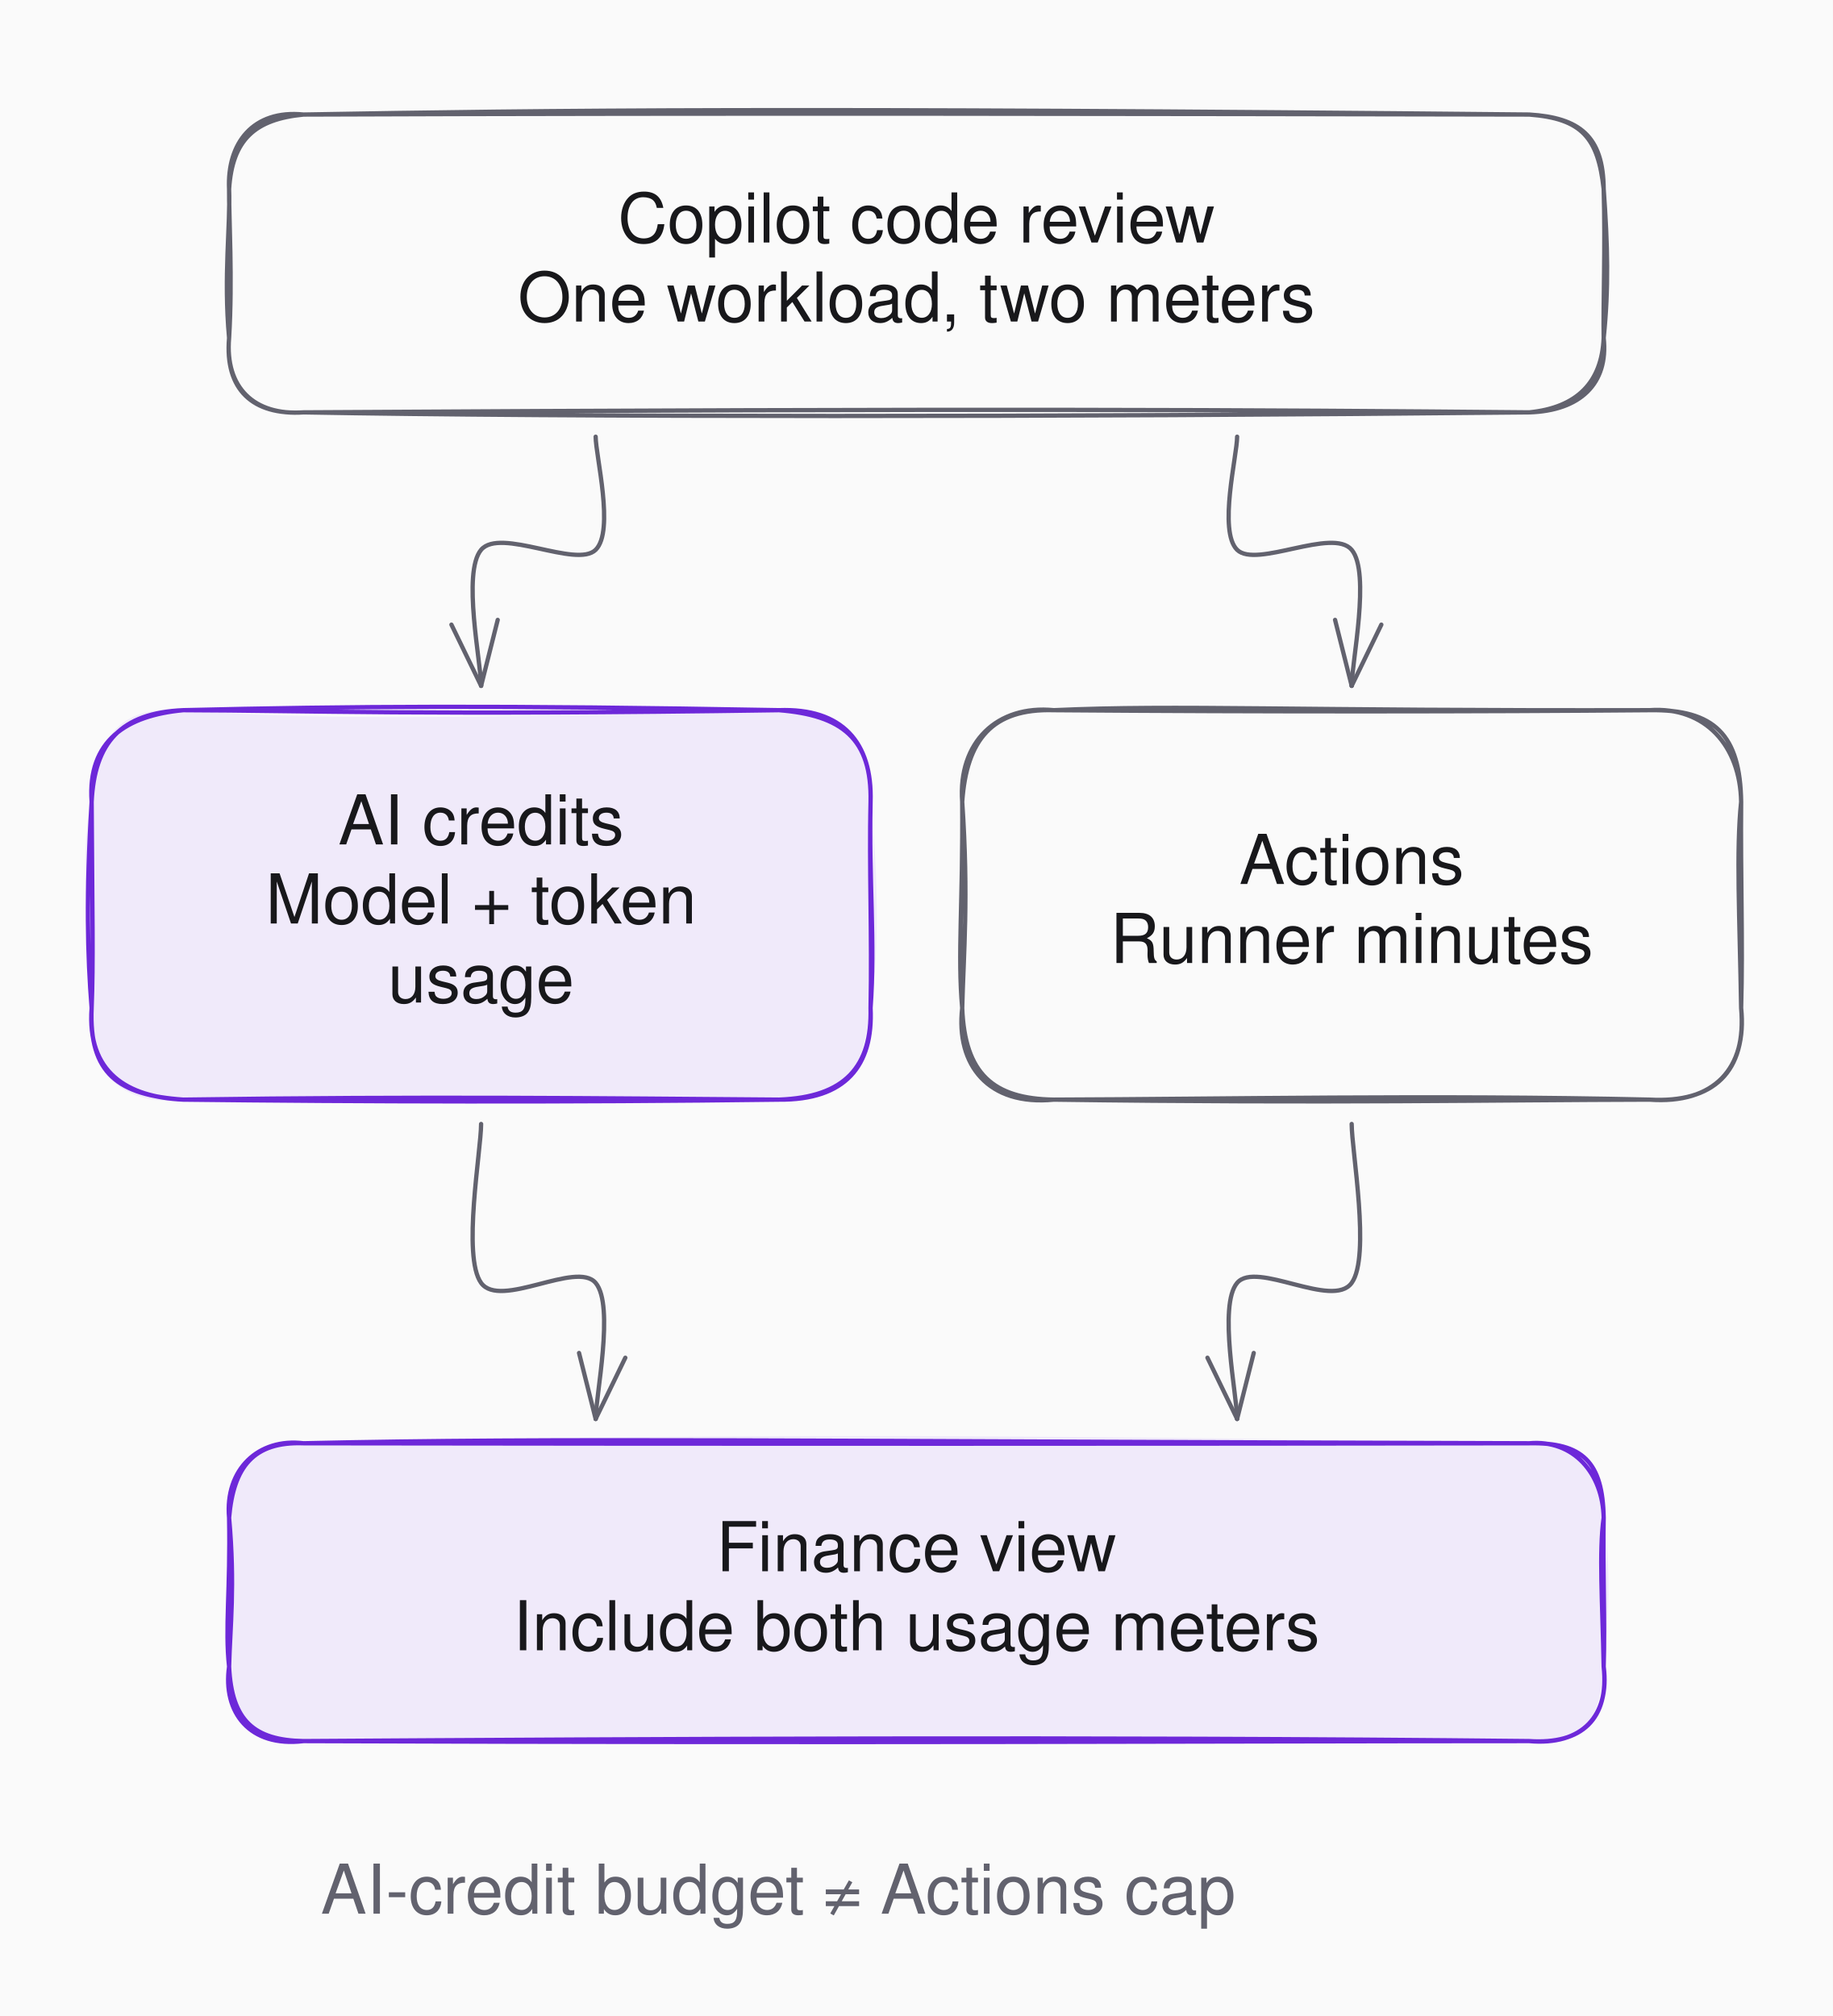
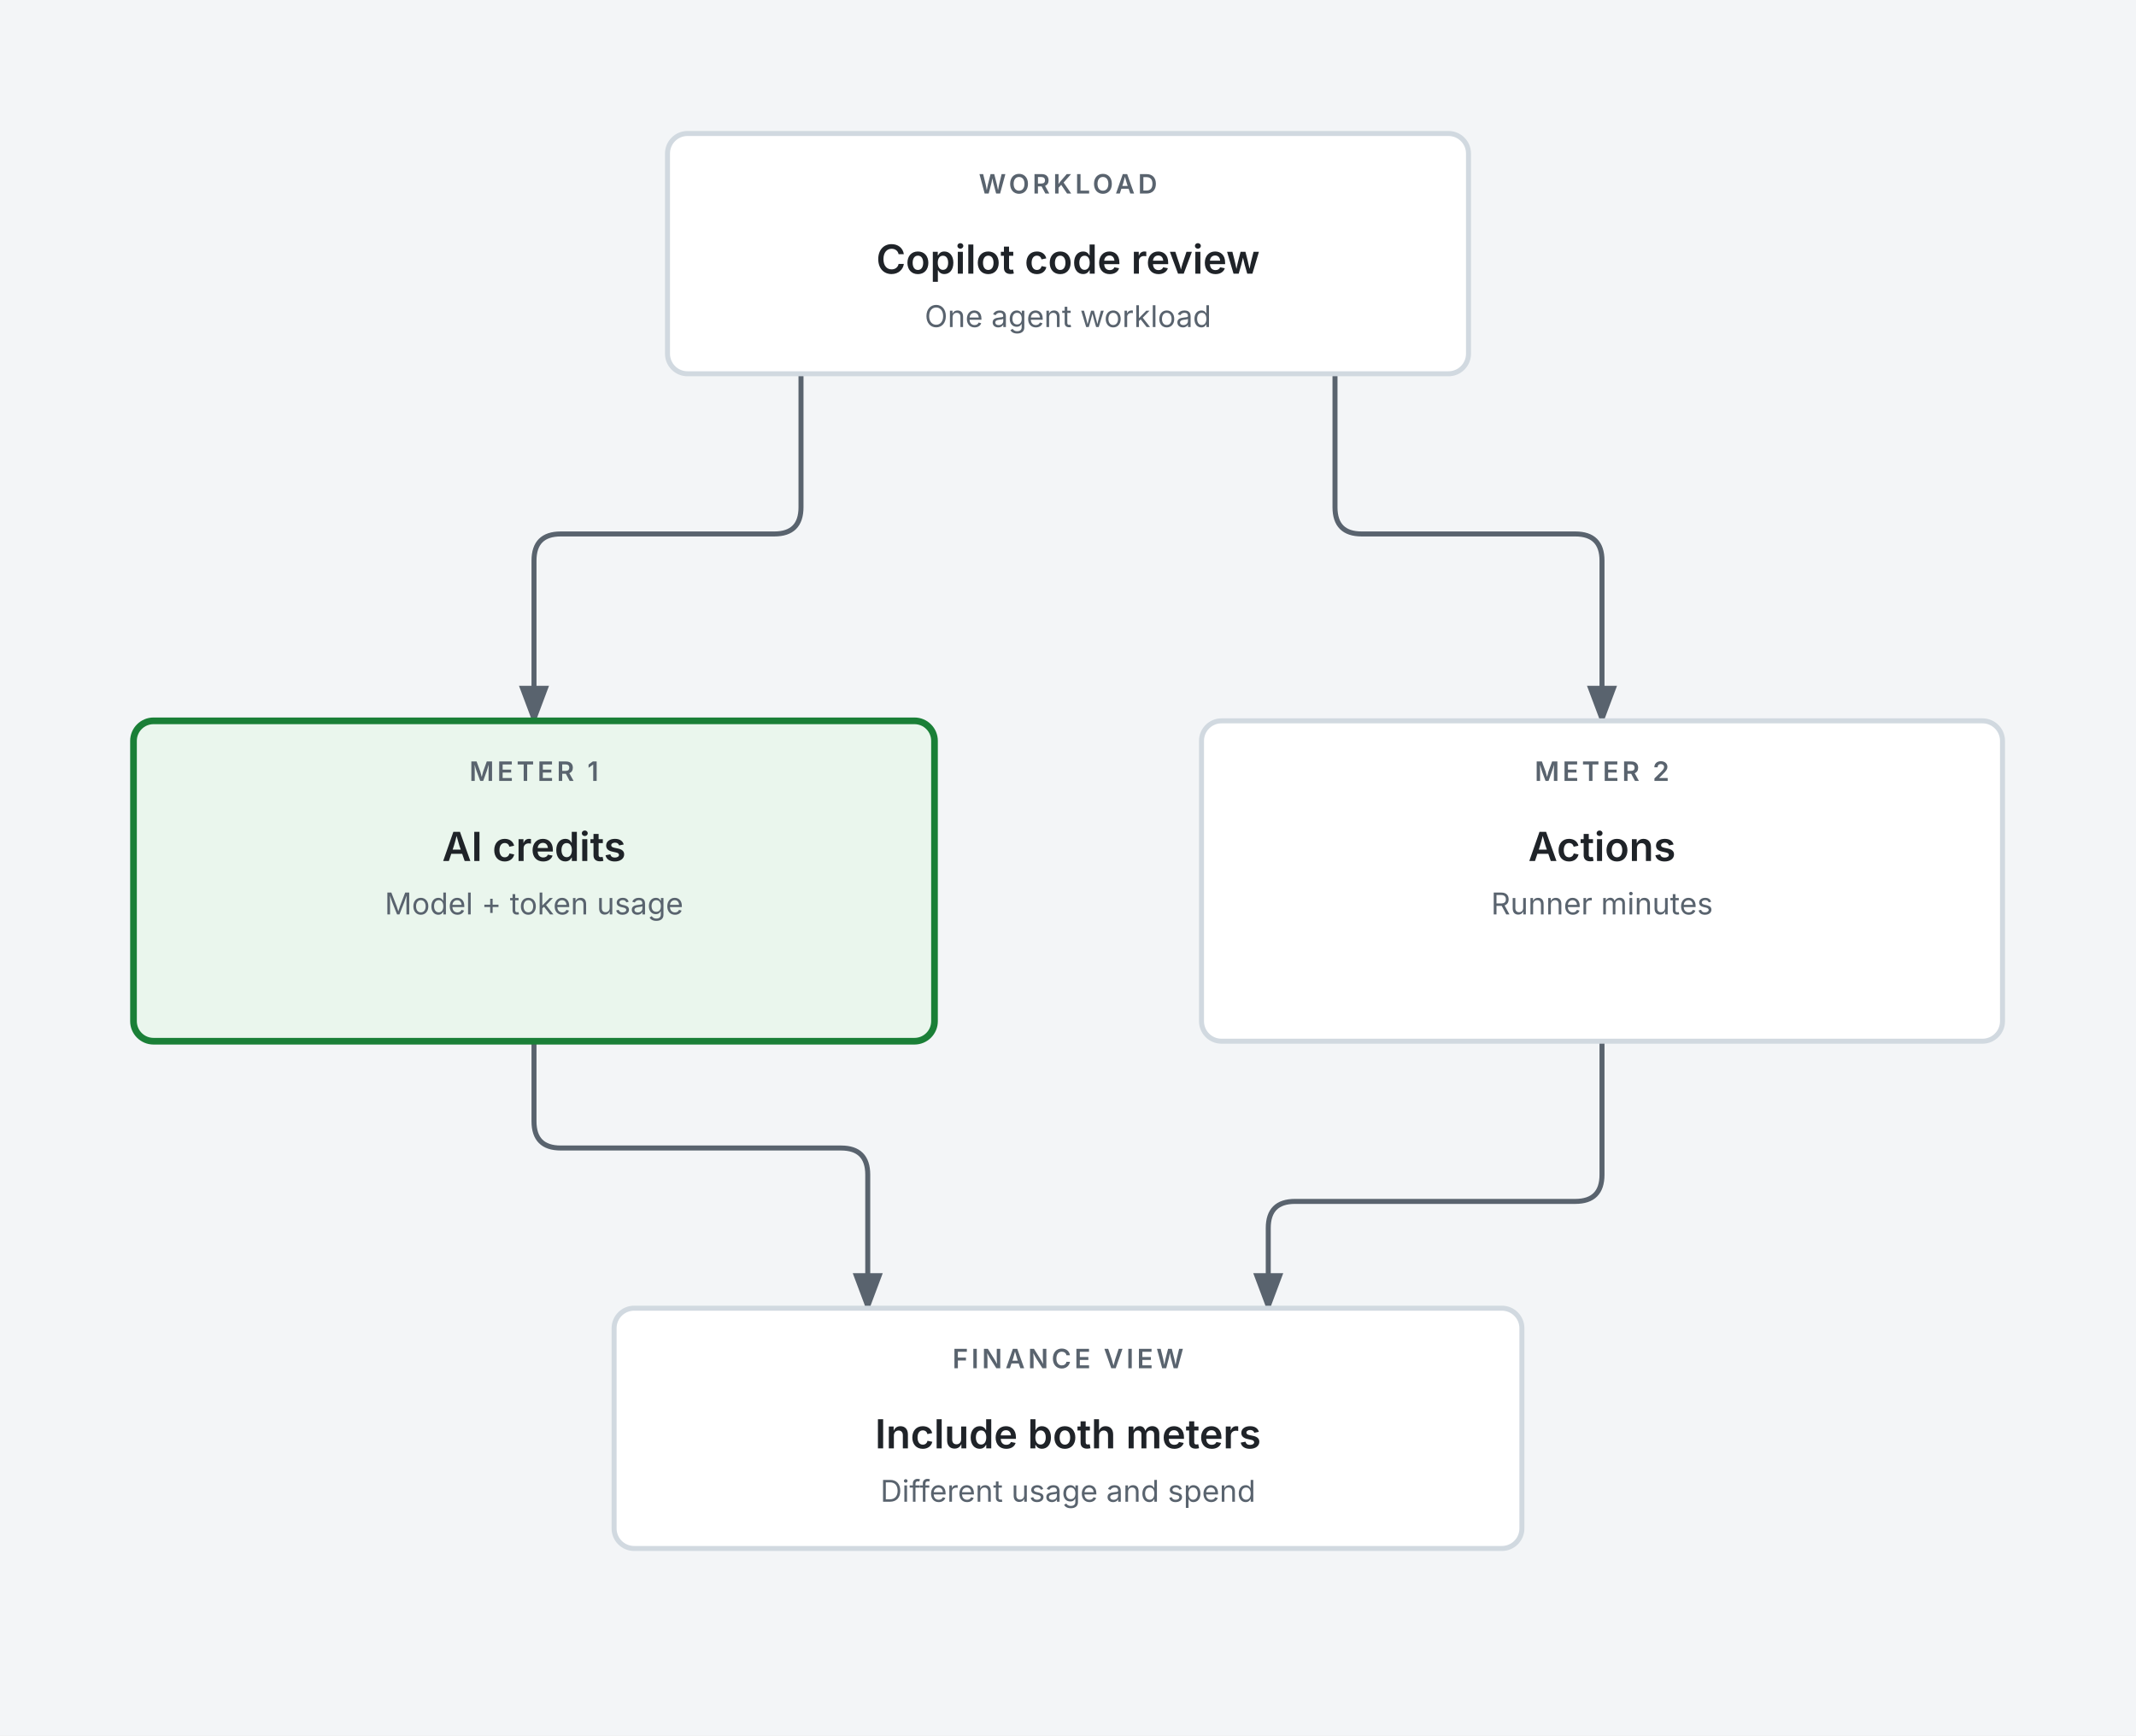
- <svg xmlns="http://www.w3.org/2000/svg" version="1.1" viewBox="0 0 640 704" width="640" height="704" role="img" aria-labelledby="agent-meters-light-title agent-meters-light-desc">
+ <svg xmlns="http://www.w3.org/2000/svg" viewBox="0 0 640 520" role="img" aria-labelledby="agent-meters-light-title agent-meters-light-desc">
  <defs>
-     <style class="style-fonts">
-       </style>
+     <marker id="agent-meters-light-arrow" markerWidth="8" markerHeight="6" refX="7" refY="3" orient="auto">
+       <path d="M 0 0 L 8 3 L 0 6 Z" fill="#59636e" />
+     </marker>
  </defs>
-   <rect x="0" y="0" width="640" height="704" fill="#fafafa" />
-   <g stroke-linecap="round" transform="translate(0 0) rotate(0 320 352)">
-     <path d="M0 0 L640 0 L640 704 L0 704" stroke="none" stroke-width="0" fill="#fafafa" />
-     <path d="M0 0 C139.43 0, 278.87 0, 640 0 M0 0 C252.55 0, 505.1 0, 640 0 M640 0 C640 146.69, 640 293.37, 640 704 M640 0 C640 228.31, 640 456.61, 640 704 M640 704 C468.51 704, 297.03 704, 0 704 M640 704 C485.78 704, 331.56 704, 0 704 M0 704 C0 551.83, 0 399.65, 0 0 M0 704 C0 498.3, 0 292.6, 0 0" stroke="transparent" stroke-width="2" fill="none" />
+   <style>
+     svg { font-family: system-ui, -apple-system, "Segoe UI", sans-serif; color: #1f2328; }
+     .paper { fill: #f3f5f7; }
+     .node, .step-card { fill: #ffffff; stroke: #d1d9e0; stroke-width: 1.5; }
+     .node.focus, .step-card.focus { fill: #eaf6ed; stroke: #1a7f37; stroke-width: 2; }
+     .decision { fill: #ffffff; stroke: #1f2328; stroke-width: 1.5; }
+     .hub { fill: #eaf6ed; stroke: #1a7f37; stroke-width: 1.5; }
+     .step-number { fill: #f3f5f7; stroke: #d1d9e0; stroke-width: 1.5; }
+     .step-number.focus { fill: #1a7f37; stroke: #1a7f37; }
+     .eyebrow, .detail, .note { fill: #59636e; }
+     .node-name, .number { fill: #1f2328; }
+     .arrow { fill: none; stroke: #59636e; stroke-width: 1.5; stroke-linecap: round; stroke-linejoin: round; marker-end: url(#agent-meters-light-arrow); }
+     .spoke { fill: none; stroke: #59636e; stroke-width: 1; stroke-dasharray: 4 3; }
+     .eyebrow { font-size: 8px; font-weight: 600; letter-spacing: .12em; }
+     .node-name { font-size: 12px; font-weight: 600; }
+     .detail { font-size: 9px; }
+     .arrow-label { fill: #59636e; font-size: 8px; font-weight: 600; letter-spacing: .06em; }
+     .label-mask { fill: #f3f5f7; }
+     .number { font-size: 9px; font-weight: 600; }
+     .note { font-size: 10px; }
+   </style>
+   <rect x="0" y="0" width="640" height="520" class="paper" />
+   <path d="M 240 112 L 240 152 Q 240 160 232 160 L 168 160 Q 160 160 160 168 L 160 216" class="arrow" marker-end="url(#agent-meters-light-arrow)" />
+   <path d="M 400 112 L 400 152 Q 400 160 408 160 L 472 160 Q 480 160 480 168 L 480 216" class="arrow" marker-end="url(#agent-meters-light-arrow)" />
+   <path d="M 160 312 L 160 336 Q 160 344 168 344 L 252 344 Q 260 344 260 352 L 260 392" class="arrow" marker-end="url(#agent-meters-light-arrow)" />
+   <path d="M 480 312 L 480 352 Q 480 360 472 360 L 388 360 Q 380 360 380 368 L 380 392" class="arrow" marker-end="url(#agent-meters-light-arrow)" />
+   <g>
+     <rect x="200" y="40" width="240" height="72" rx="6" class="node" />
+     <text x="320" y="58" text-anchor="middle" class="eyebrow">
+       <tspan>WORKLOAD</tspan>
+     </text>
+     <text x="320" y="82" text-anchor="middle" class="node-name">
+       <tspan>Copilot code review</tspan>
+     </text>
+     <text x="320" y="98" text-anchor="middle" class="detail">
+       <tspan>One agent workload</tspan>
+     </text>
  </g>
-   <g stroke-linecap="round">
-     <g transform="translate(208 152.5) rotate(0 -20 43.5)">
-       <path d="M0 0 C0 6.58, 6.67 32.92, 0 39.5 C-6.67 46.08, -33.33 31.58, -40 39.5 C-46.67 47.42, -40 79.08, -40 87 M0 0 C0 6.58, 6.67 32.92, 0 39.5 C-6.67 46.08, -33.33 31.58, -40 39.5 C-46.67 47.42, -40 79.08, -40 87" stroke="#62626e" stroke-width="1.5" fill="none" />
-     </g>
-     <g transform="translate(208 152.5) rotate(0 -20 43.5)">
-       <path d="M-50.36 65.63 C-48.28 69.92, -46.2 74.21, -40 87 M-50.36 65.63 C-47.72 71.08, -45.08 76.53, -40 87" stroke="#62626e" stroke-width="1.5" fill="none" />
-     </g>
-     <g transform="translate(208 152.5) rotate(0 -20 43.5)">
-       <path d="M-34.2 63.97 C-35.37 68.59, -36.53 73.22, -40 87 M-34.2 63.97 C-35.68 69.84, -37.16 75.71, -40 87" stroke="#62626e" stroke-width="1.5" fill="none" />
-     </g>
+   <g>
+     <rect x="40" y="216" width="240" height="96" rx="6" class="node focus" />
+     <text x="160" y="234" text-anchor="middle" class="eyebrow">
+       <tspan>METER 1</tspan>
+     </text>
+     <text x="160" y="258" text-anchor="middle" class="node-name">
+       <tspan>AI credits</tspan>
+     </text>
+     <text x="160" y="274" text-anchor="middle" class="detail">
+       <tspan>Model + token usage</tspan>
+     </text>
  </g>
-   <mask />
-   <g stroke-linecap="round">
-     <g transform="translate(432 152.5) rotate(0 20 43.5)">
-       <path d="M0 0 C0 6.58, -6.67 32.92, 0 39.5 C6.67 46.08, 33.33 31.58, 40 39.5 C46.67 47.42, 40 79.08, 40 87 M0 0 C0 6.58, -6.67 32.92, 0 39.5 C6.67 46.08, 33.33 31.58, 40 39.5 C46.67 47.42, 40 79.08, 40 87" stroke="#62626e" stroke-width="1.5" fill="none" />
-     </g>
-     <g transform="translate(432 152.5) rotate(0 20 43.5)">
-       <path d="M34.2 63.97 C35.37 68.59, 36.53 73.22, 40 87 M34.2 63.97 C35.68 69.84, 37.16 75.71, 40 87" stroke="#62626e" stroke-width="1.5" fill="none" />
-     </g>
-     <g transform="translate(432 152.5) rotate(0 20 43.5)">
-       <path d="M50.36 65.63 C48.28 69.92, 46.2 74.21, 40 87 M50.36 65.63 C47.72 71.08, 45.08 76.53, 40 87" stroke="#62626e" stroke-width="1.5" fill="none" />
-     </g>
+   <g>
+     <rect x="360" y="216" width="240" height="96" rx="6" class="node" />
+     <text x="480" y="234" text-anchor="middle" class="eyebrow">
+       <tspan>METER 2</tspan>
+     </text>
+     <text x="480" y="258" text-anchor="middle" class="node-name">
+       <tspan>Actions</tspan>
+     </text>
+     <text x="480" y="274" text-anchor="middle" class="detail">
+       <tspan>Runner minutes</tspan>
+     </text>
  </g>
-   <mask />
-   <g stroke-linecap="round">
-     <g transform="translate(168 392.5) rotate(0 20 51.5)">
-       <path d="M0 0 C0 9.25, -6.67 46.25, 0 55.5 C6.67 64.75, 33.33 47.58, 40 55.5 C46.67 63.42, 40 95.08, 40 103 M0 0 C0 9.25, -6.67 46.25, 0 55.5 C6.67 64.75, 33.33 47.58, 40 55.5 C46.67 63.42, 40 95.08, 40 103" stroke="#62626e" stroke-width="1.5" fill="none" />
-     </g>
-     <g transform="translate(168 392.5) rotate(0 20 51.5)">
-       <path d="M34.2 79.97 C35.37 84.59, 36.53 89.22, 40 103 M34.2 79.97 C35.68 85.84, 37.16 91.71, 40 103" stroke="#62626e" stroke-width="1.5" fill="none" />
-     </g>
-     <g transform="translate(168 392.5) rotate(0 20 51.5)">
-       <path d="M50.36 81.63 C48.28 85.92, 46.2 90.21, 40 103 M50.36 81.63 C47.72 87.08, 45.08 92.53, 40 103" stroke="#62626e" stroke-width="1.5" fill="none" />
-     </g>
-   </g>
-   <mask />
-   <g stroke-linecap="round">
-     <g transform="translate(472 392.5) rotate(0 -20 51.5)">
-       <path d="M0 0 C0 9.25, 6.67 46.25, 0 55.5 C-6.67 64.75, -33.33 47.58, -40 55.5 C-46.67 63.42, -40 95.08, -40 103 M0 0 C0 9.25, 6.67 46.25, 0 55.5 C-6.67 64.75, -33.33 47.58, -40 55.5 C-46.67 63.42, -40 95.08, -40 103" stroke="#62626e" stroke-width="1.5" fill="none" />
-     </g>
-     <g transform="translate(472 392.5) rotate(0 -20 51.5)">
-       <path d="M-50.36 81.63 C-48.28 85.92, -46.2 90.21, -40 103 M-50.36 81.63 C-47.72 87.08, -45.08 92.53, -40 103" stroke="#62626e" stroke-width="1.5" fill="none" />
-     </g>
-     <g transform="translate(472 392.5) rotate(0 -20 51.5)">
-       <path d="M-34.2 79.97 C-35.37 84.59, -36.53 89.22, -40 103 M-34.2 79.97 C-35.68 85.84, -37.16 91.71, -40 103" stroke="#62626e" stroke-width="1.5" fill="none" />
-     </g>
-   </g>
-   <mask />
-   <g stroke-linecap="round" transform="translate(80 40) rotate(0 240 52)">
-     <path d="M26 0 C120.68 1.03, 210.57 1.33, 454 0 C472.6 -0.1, 482.44 10.91, 480 26 C478.19 46.32, 478.06 60.06, 480 78 C479.18 93.97, 471.07 105.21, 454 104 C340.9 101.84, 227.35 102.47, 26 104 C7.9 105.65, -3.25 98.21, 0 78 C0.56 64.56, 0.16 52.36, 0 26 C2.7 8, 6.69 2.54, 26 0" stroke="none" stroke-width="0" fill="#fafafa" />
-     <path d="M26 0 C111.83 -1.52, 197.38 -2.53, 454 0 M26 0 C175.87 -0.58, 326.51 -0.23, 454 0 M454 0 C471.54 1.08, 479.87 7.5, 480 26 M454 0 C472.49 1.4, 478.04 8.18, 480 26 M480 26 C481.41 45.69, 481.79 60.65, 480 78 M480 26 C480.61 46.37, 479.76 66.6, 480 78 M480 78 C481.71 94.01, 471.79 103.44, 454 104 M480 78 C479.36 93.53, 470.67 102.34, 454 104 M454 104 C286.17 105.71, 117.63 105.66, 26 104 M454 104 C358.84 103.14, 264.61 102.55, 26 104 M26 104 C8.28 105.09, -1.57 96.11, 0 78 M26 104 C8.72 105.24, -1.52 95.32, 0 78 M0 78 C-1.96 56.45, 0.49 38.5, 0 26 M0 78 C1.24 57.22, -0.07 36.41, 0 26 M0 26 C-0.74 9.99, 8.33 -1.8, 26 0 M0 26 C1.12 8.68, 9.08 1.64, 26 0" stroke="#62626e" stroke-width="1.5" fill="none" />
-   </g>
-   <g transform="translate(180.6113 64.4) rotate(0 139.3887 27.6)">
-     <text x="139.389" y="20.28" font-family="Helvetica, Arial, sans-serif" font-size="24px" fill="#18181b" text-anchor="middle" style="white-space: pre;" direction="ltr" dominant-baseline="alphabetic">Copilot code review</text>
-     <text x="139.389" y="47.88" font-family="Helvetica, Arial, sans-serif" font-size="24px" fill="#18181b" text-anchor="middle" style="white-space: pre;" direction="ltr" dominant-baseline="alphabetic">One workload, two meters</text>
-   </g>
-   <g stroke-linecap="round" transform="translate(32 248) rotate(0 136 68)">
-     <path d="M32 0 C76.1 3.35, 121.51 3.07, 240 0 C264.76 -2.45, 270.82 12.94, 272 32 C275 58.35, 274.79 88.71, 272 104 C268.6 128, 263.9 136.53, 240 136 C171.8 139.07, 100.13 135.9, 32 136 C7.98 139.11, -3.25 121.79, 0 104 C-1.39 79.65, -4.17 46.3, 0 32 C1.98 11.21, 7.64 -1.75, 32 0" stroke="none" stroke-width="0" fill="#f0eafa" />
-     <path d="M32 0 C74.73 0.11, 115.65 1.84, 240 0 M32 0 C88.88 -1.38, 144.14 -1.75, 240 0 M240 0 C261.97 1.75, 272.5 9.88, 272 32 M240 0 C262.08 -0.8, 272.66 11.21, 272 32 M272 32 C271.34 58.67, 273.67 81.26, 272 104 M272 32 C271.46 54.27, 272.52 78.99, 272 104 M272 104 C272.97 124.24, 263.24 136.2, 240 136 M272 104 C272.49 124.38, 263.21 135.17, 240 136 M240 136 C178.74 135.54, 116.26 134.8, 32 136 M240 136 C165.86 136.95, 93.88 136.71, 32 136 M32 136 C12.38 135.1, -1.69 126.53, 0 104 M32 136 C9.22 134.43, -0.99 126.91, 0 104 M0 104 C-1.46 85.76, -2 64.65, 0 32 M0 104 C0.63 87.82, 0.24 71.95, 0 32 M0 32 C1.01 11.42, 10.08 0.94, 32 0 M0 32 C-1.53 10.5, 12.28 1.84, 32 0" stroke="#6d28d9" stroke-width="1.5" fill="none" />
-   </g>
-   <g transform="translate(92.28516 274.6) rotate(0 75.71484 41.4)">
-     <text x="75.715" y="20.28" font-family="Helvetica, Arial, sans-serif" font-size="24px" fill="#18181b" text-anchor="middle" style="white-space: pre;" direction="ltr" dominant-baseline="alphabetic">AI credits</text>
-     <text x="75.715" y="47.88" font-family="Helvetica, Arial, sans-serif" font-size="24px" fill="#18181b" text-anchor="middle" style="white-space: pre;" direction="ltr" dominant-baseline="alphabetic">Model + token</text>
-     <text x="75.715" y="75.48" font-family="Helvetica, Arial, sans-serif" font-size="24px" fill="#18181b" text-anchor="middle" style="white-space: pre;" direction="ltr" dominant-baseline="alphabetic">usage</text>
-   </g>
-   <g stroke-linecap="round" transform="translate(336 248) rotate(0 136 68)">
-     <path d="M32 0 C89.45 -4.31, 151.48 -4.2, 240 0 C260.93 0.29, 271.15 13.72, 272 32 C273.89 52.45, 274.26 73.27, 272 104 C270.91 126.29, 262.81 138.83, 240 136 C177.98 134.22, 111.76 133.19, 32 136 C8.64 136.12, -1.82 128.33, 0 104 C2.54 77.42, -0.44 58.33, 0 32 C1.33 11.34, 9.97 -2.68, 32 0" stroke="none" stroke-width="0" fill="#fafafa" />
-     <path d="M32 0 C75.55 -1.95, 115.15 0.3, 240 0 M32 0 C106.47 0.58, 180.49 0.51, 240 0 M240 0 C259.58 -1.38, 271.68 12.61, 272 32 M240 0 C262.68 -0.37, 271.67 8.58, 272 32 M272 32 C270.23 49.13, 271.47 71.84, 272 104 M272 32 C271.75 57.25, 272.65 81.47, 272 104 M272 104 C273.96 126.28, 262.4 137.25, 240 136 M272 104 C274.17 125.08, 262.49 137.66, 240 136 M240 136 C186.19 136.11, 128.62 137.32, 32 136 M240 136 C164.5 134.28, 89.91 135.83, 32 136 M32 136 C10.78 135.71, 0.89 126.94, 0 104 M32 136 C9.12 138.28, -2.27 123.97, 0 104 M0 104 C0.47 84.91, 2.27 65.46, 0 32 M0 104 C-1.67 85.46, 0.29 67.1, 0 32 M0 32 C1.52 10.34, 10.42 -0.66, 32 0 M0 32 C-1.51 11.08, 12.24 -1.93, 32 0" stroke="#62626e" stroke-width="1.5" fill="none" />
-   </g>
-   <g transform="translate(387.291 288.4) rotate(0 84.70898 27.6)">
-     <text x="84.709" y="20.28" font-family="Helvetica, Arial, sans-serif" font-size="24px" fill="#18181b" text-anchor="middle" style="white-space: pre;" direction="ltr" dominant-baseline="alphabetic">Actions</text>
-     <text x="84.709" y="47.88" font-family="Helvetica, Arial, sans-serif" font-size="24px" fill="#18181b" text-anchor="middle" style="white-space: pre;" direction="ltr" dominant-baseline="alphabetic">Runner minutes</text>
-   </g>
-   <g stroke-linecap="round" transform="translate(80 504) rotate(0 240 52)">
-     <path d="M26 0 C148.39 -3.39, 273.46 -3.32, 454 0 C470.93 0.29, 479.15 11.72, 480 26 C482.04 40.29, 482.41 54.95, 480 78 C478.91 96.29, 472.81 106.83, 454 104 C325.4 102.35, 194.33 101.75, 26 104 C6.64 104.12, -1.82 98.33, 0 78 C2.55 57.87, -0.43 45.24, 0 26 C1.33 9.34, 7.97 -2.68, 26 0" stroke="none" stroke-width="0" fill="#f0eafa" />
-     <path d="M26 0 C113.64 -1.99, 198.97 -0.67, 454 0 M26 0 C178.6 0.23, 330.94 0.18, 454 0 M454 0 C469.58 -1.38, 479.68 10.61, 480 26 M454 0 C472.68 -0.37, 479.67 6.58, 480 26 M480 26 C478.32 37.85, 479.56 55.28, 480 78 M480 26 C479.62 44.51, 480.52 62, 480 78 M480 78 C481.96 96.28, 472.4 105.25, 454 104 M480 78 C482.17 95.08, 472.49 105.66, 454 104 M454 104 C341.2 104.02, 226.2 104.74, 26 104 M454 104 C298.85 102.35, 144.23 103.26, 26 104 M26 104 C8.78 103.71, 0.89 96.94, 0 78 M26 104 C7.12 106.28, -2.27 93.97, 0 78 M0 78 C0.34 64.11, 2.14 49.86, 0 26 M0 78 C-1.48 64.52, 0.48 51.22, 0 26 M0 26 C1.52 8.34, 8.42 -0.66, 26 0 M0 26 C-1.51 9.08, 10.24 -1.93, 26 0" stroke="#6d28d9" stroke-width="1.5" fill="none" />
-   </g>
-   <g transform="translate(178.5781 528.4) rotate(0 141.4219 27.6)">
-     <text x="141.422" y="20.28" font-family="Helvetica, Arial, sans-serif" font-size="24px" fill="#18181b" text-anchor="middle" style="white-space: pre;" direction="ltr" dominant-baseline="alphabetic">Finance view</text>
-     <text x="141.422" y="47.88" font-family="Helvetica, Arial, sans-serif" font-size="24px" fill="#18181b" text-anchor="middle" style="white-space: pre;" direction="ltr" dominant-baseline="alphabetic">Include both usage meters</text>
-   </g>
-   <g transform="translate(112 648) rotate(0 160.002 13.8)">
-     <text x="0" y="20.28" font-family="Helvetica, Arial, sans-serif" font-size="24px" fill="#62626e" text-anchor="start" style="white-space: pre;" direction="ltr" dominant-baseline="alphabetic">AI-credit budget ≠ Actions cap</text>
+   <g>
+     <rect x="184" y="392" width="272" height="72" rx="6" class="node" />
+     <text x="320" y="410" text-anchor="middle" class="eyebrow">
+       <tspan>FINANCE VIEW</tspan>
+     </text>
+     <text x="320" y="434" text-anchor="middle" class="node-name">
+       <tspan>Include both meters</tspan>
+     </text>
+     <text x="320" y="450" text-anchor="middle" class="detail">
+       <tspan>Different usage and spend</tspan>
+     </text>
  </g>
</svg>
